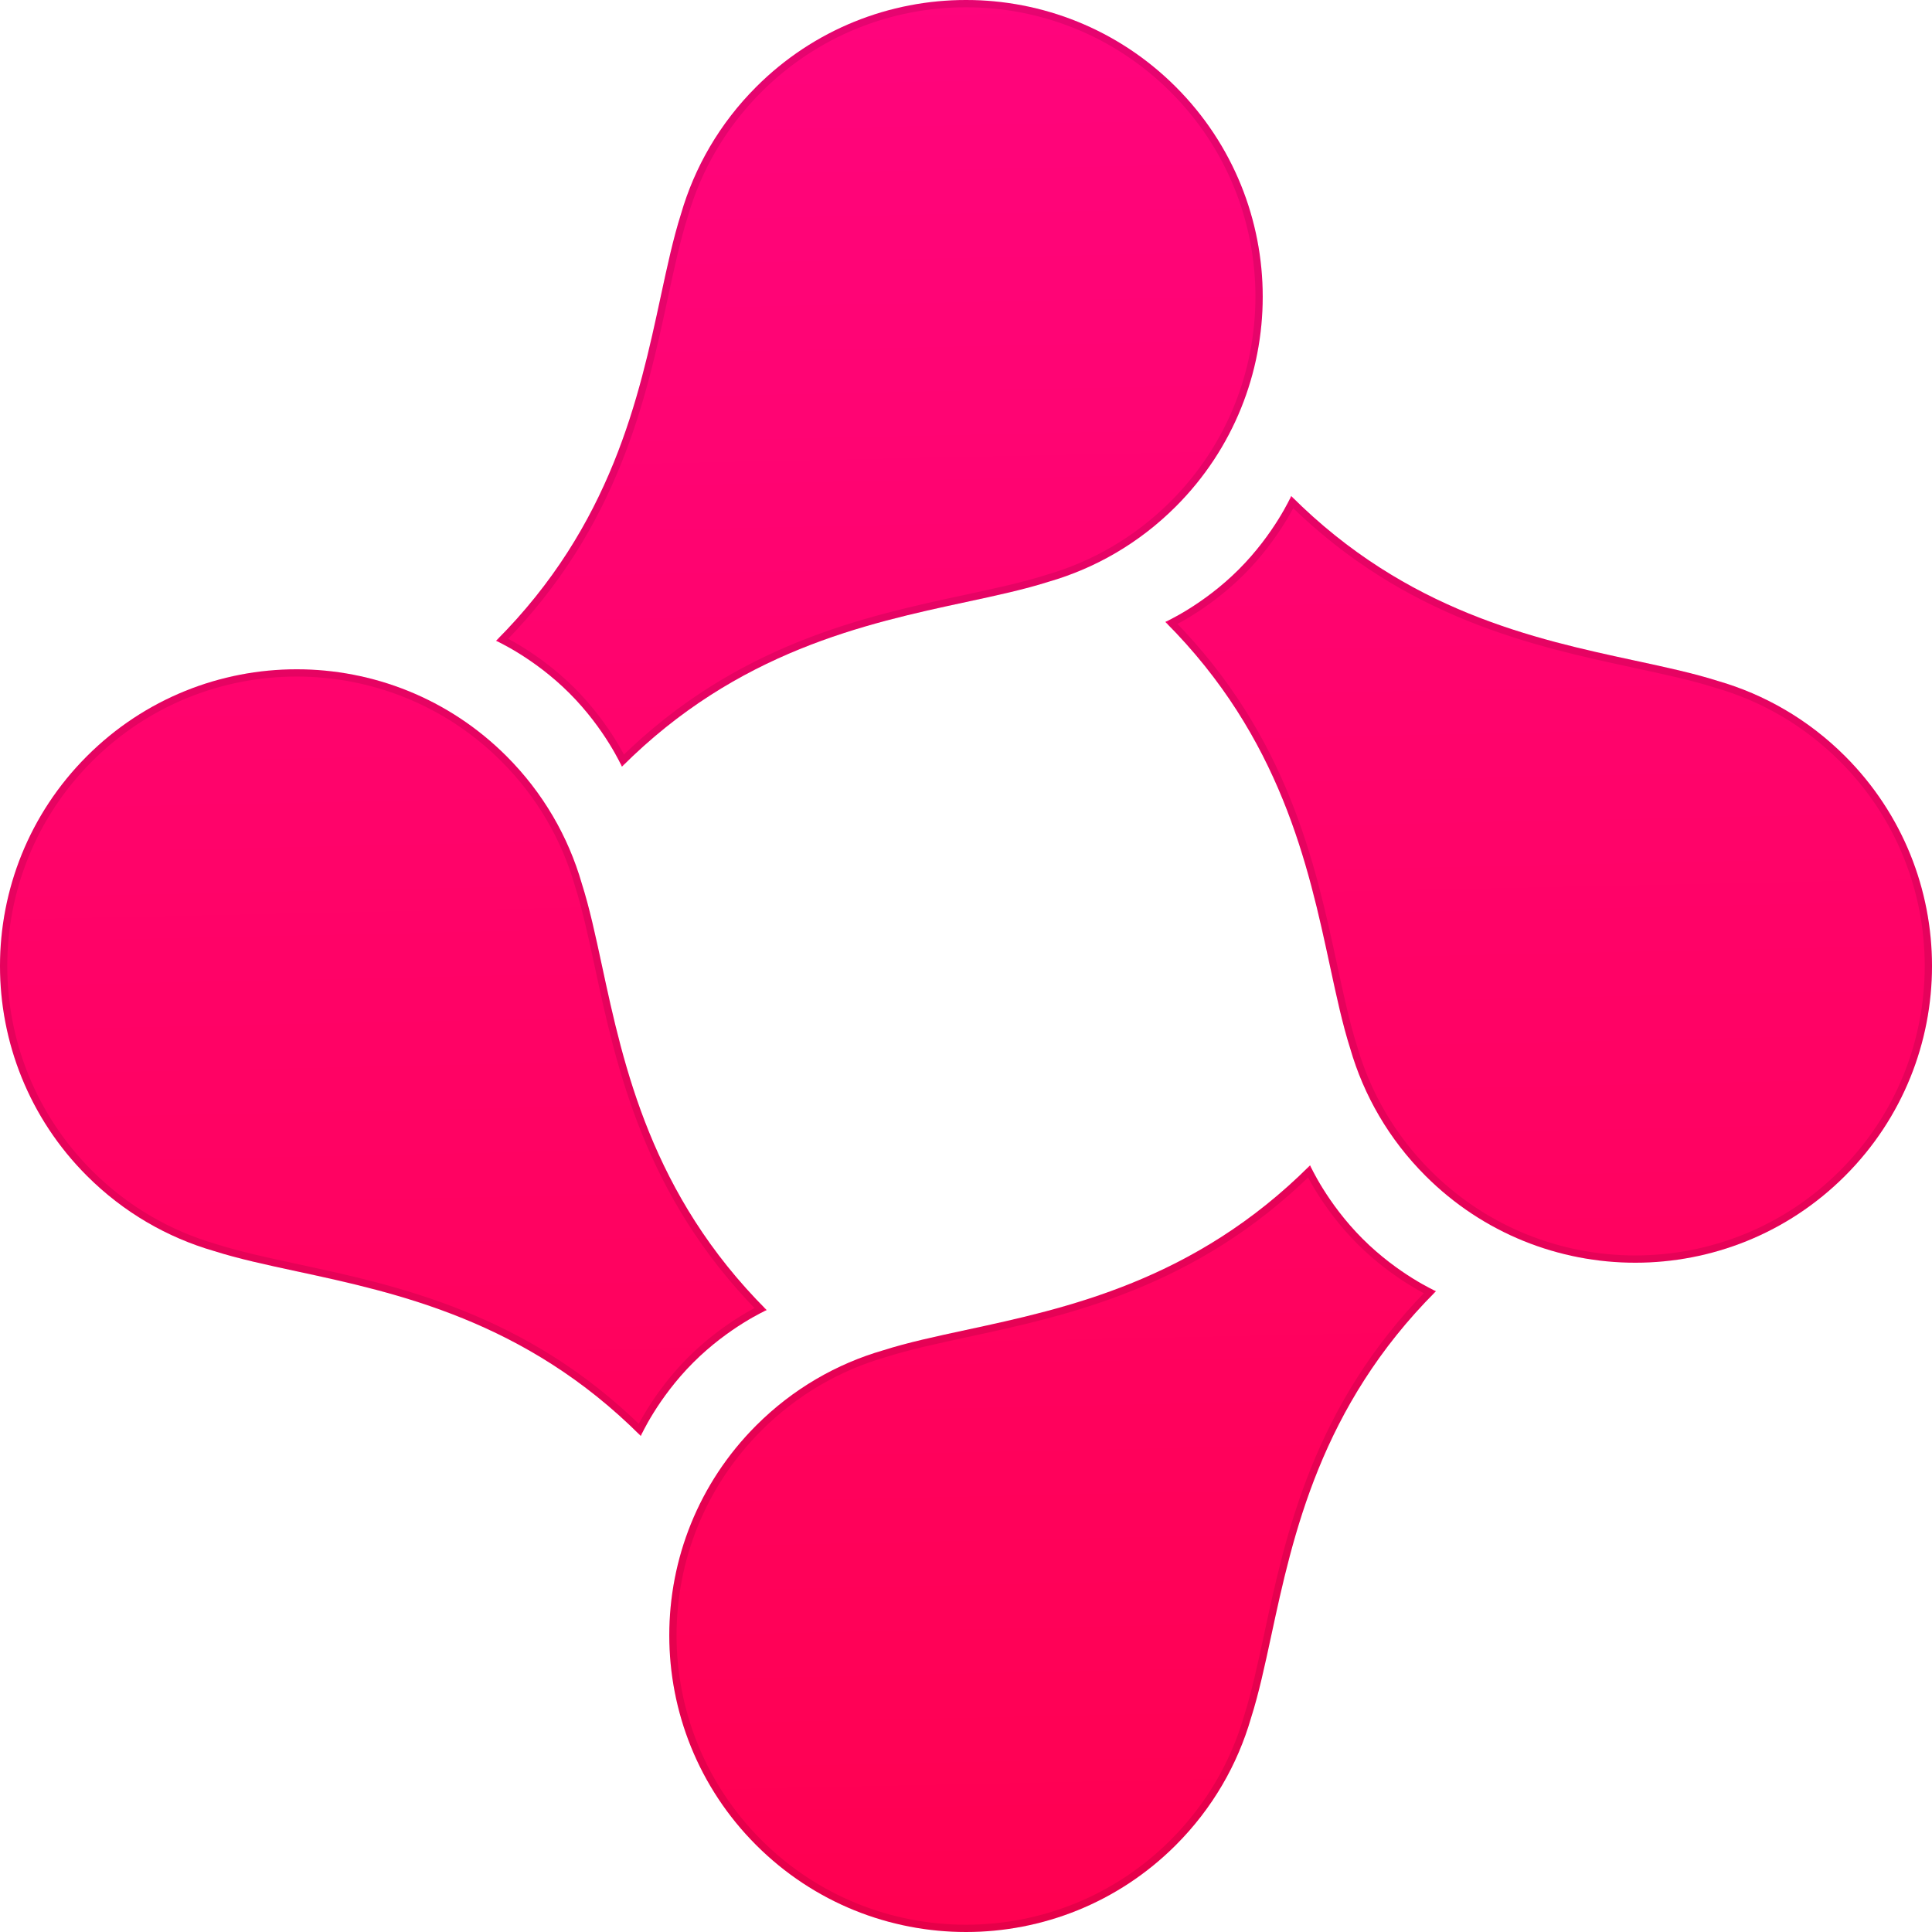
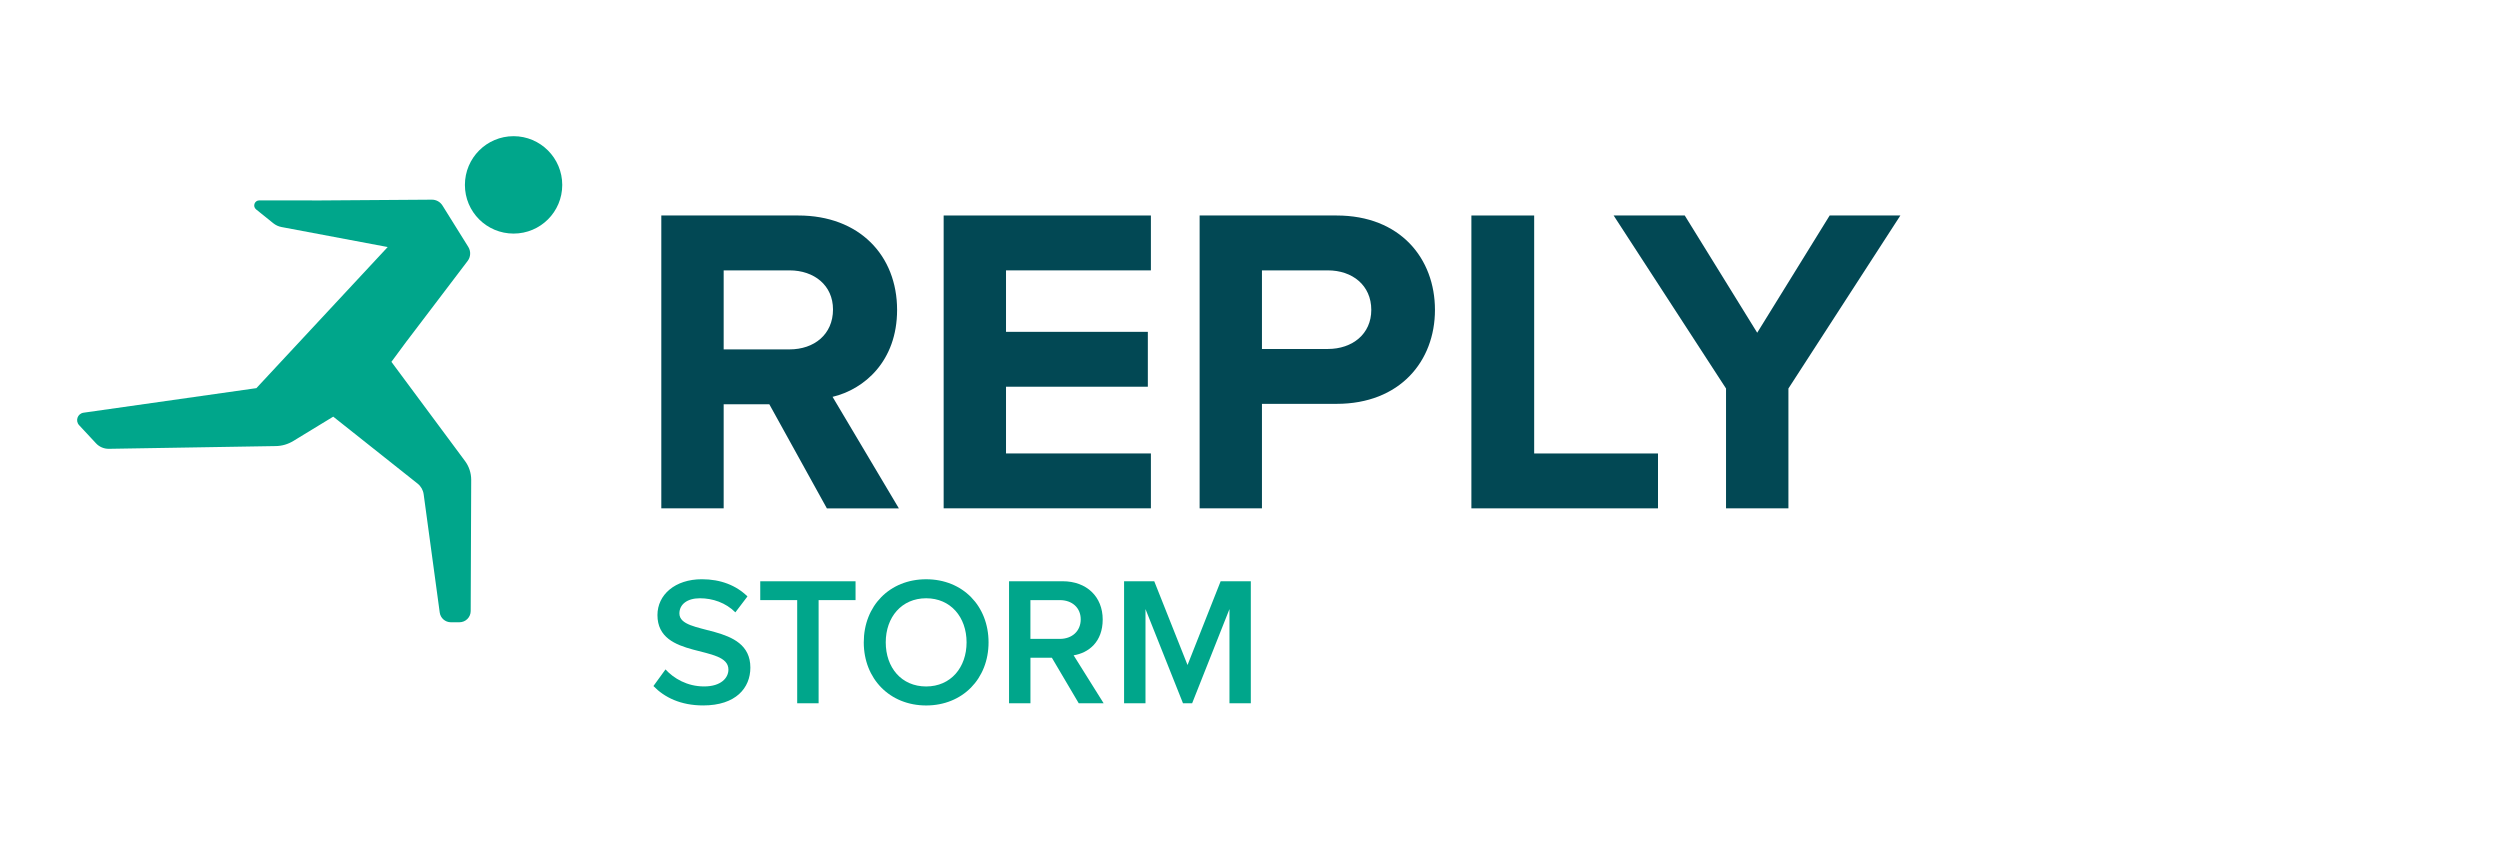
- <svg xmlns="http://www.w3.org/2000/svg" width="928" height="928" viewBox="0 0 928 928" fill="none">
-   <path d="M279.433 424.318C272.971 401.949 260.926 380.851 243.298 363.222C187.64 307.565 97.401 307.565 41.743 363.222C-13.914 418.88 -13.914 509.119 41.743 564.777C59.372 582.406 80.47 594.451 102.839 600.912C114.473 604.619 127.86 607.501 142.461 610.646C190.765 621.047 252.365 634.311 307.795 689.741C307.795 689.741 315.858 671.601 332.99 654.469C350.122 637.337 368.262 629.274 368.262 629.274C312.832 573.845 299.568 512.244 289.166 463.941C286.022 449.339 283.14 435.952 279.433 424.318Z" fill="url(#paint0_linear_361_1710)" />
-   <path d="M648.567 503.682C655.029 526.051 667.074 547.148 684.702 564.777C740.36 620.435 830.599 620.435 886.257 564.777C941.914 509.119 941.914 418.88 886.257 363.222C868.628 345.594 847.53 333.549 825.161 327.087C813.527 323.381 800.14 320.498 785.539 317.354C737.235 306.953 675.635 293.688 620.205 238.259C620.205 238.259 612.142 256.398 595.01 273.531C577.878 290.663 559.738 298.725 559.738 298.725C615.168 354.155 628.432 415.755 638.834 464.059C641.978 478.661 644.86 492.048 648.567 503.682Z" fill="url(#paint1_linear_361_1710)" />
-   <path d="M327.088 102.838C333.55 80.469 345.595 59.371 363.223 41.742C418.881 -13.915 509.12 -13.915 564.778 41.742C620.436 97.4 620.436 187.639 564.778 243.297C547.149 260.926 526.051 272.971 503.682 279.432C492.048 283.139 478.662 286.021 464.06 289.165C415.756 299.567 354.156 312.831 298.726 368.261C298.726 368.261 290.664 350.121 273.532 332.989C256.4 315.857 238.26 307.794 238.26 307.794C293.689 252.365 306.954 190.764 317.355 142.461C320.499 127.859 323.382 114.472 327.088 102.838Z" fill="url(#paint2_linear_361_1710)" />
-   <path d="M600.912 825.162C594.45 847.531 582.405 868.628 564.777 886.257C509.119 941.915 418.88 941.915 363.222 886.257C307.564 830.599 307.564 740.36 363.222 684.702C380.851 667.074 401.949 655.029 424.318 648.567C435.952 644.861 449.338 641.978 463.94 638.834C512.244 628.433 573.844 615.168 629.274 559.739C629.274 559.739 637.336 577.878 654.468 595.011C671.6 612.143 689.74 620.205 689.74 620.205C634.31 675.635 621.046 737.235 610.645 785.539C607.501 800.141 604.618 813.528 600.912 825.162Z" fill="url(#paint3_linear_361_1710)" />
-   <path d="M277.757 424.802C277.762 424.817 277.766 424.832 277.771 424.847C281.447 436.385 284.312 449.683 287.461 464.308L287.477 464.383C297.771 512.187 310.958 573.428 365.304 628.768C365.013 628.915 364.696 629.077 364.355 629.254C362.352 630.296 359.509 631.861 356.128 633.966C349.37 638.174 340.439 644.552 331.756 653.235C323.073 661.919 316.695 670.849 312.487 677.607C310.382 680.988 308.817 683.831 307.775 685.834C307.598 686.175 307.436 686.492 307.289 686.783C251.948 632.437 190.707 619.25 142.904 608.957L142.829 608.94C128.204 605.791 114.907 602.926 103.369 599.25C103.354 599.245 103.339 599.241 103.323 599.236C81.23 592.855 60.392 580.959 42.977 563.544C-12 508.567 -12 419.432 42.977 364.456C97.953 309.479 187.088 309.479 242.064 364.456C259.479 381.871 271.375 402.709 277.757 424.802ZM650.243 503.197C650.238 503.182 650.234 503.167 650.229 503.152C646.553 491.614 643.688 478.316 640.539 463.692L640.523 463.616C630.229 415.813 617.042 354.572 562.696 299.232C562.987 299.085 563.304 298.922 563.645 298.745C565.648 297.703 568.491 296.138 571.872 294.033C578.63 289.825 587.561 283.447 596.244 274.764C604.927 266.081 611.305 257.15 615.513 250.392C617.618 247.011 619.183 244.169 620.225 242.165C620.402 241.824 620.564 241.508 620.711 241.217C676.052 295.563 737.293 308.75 785.096 319.043L785.171 319.059C799.796 322.208 813.093 325.073 824.631 328.749L824.648 328.755L824.677 328.763C846.77 335.145 867.608 347.041 885.023 364.456C940 419.432 940 508.567 885.023 563.544C830.047 618.52 740.912 618.52 685.936 563.544C668.521 546.129 656.625 525.291 650.243 503.197ZM328.75 103.367C328.755 103.352 328.76 103.337 328.764 103.322C335.146 81.229 347.042 60.391 364.457 42.976C419.433 -12.001 508.568 -12.001 563.545 42.976C618.521 97.952 618.521 187.087 563.545 242.063C546.13 259.479 525.291 271.375 503.198 277.756C503.183 277.761 503.167 277.765 503.152 277.77C491.615 281.446 478.317 284.311 463.693 287.46L463.617 287.476C415.814 297.77 354.573 310.957 299.233 365.303C299.086 365.012 298.923 364.695 298.746 364.354C297.704 362.351 296.139 359.508 294.034 356.127C289.826 349.369 283.448 340.438 274.765 331.755C266.082 323.072 257.151 316.694 250.393 312.486C247.012 310.381 244.17 308.816 242.166 307.774C241.825 307.597 241.509 307.435 241.218 307.288C295.564 251.948 308.751 190.707 319.044 142.903L319.06 142.828C322.209 128.203 325.074 114.905 328.75 103.367ZM599.25 824.632C599.245 824.647 599.24 824.662 599.236 824.677C592.854 846.771 580.958 867.609 563.543 885.023C508.567 940 419.432 940 364.455 885.023C309.479 830.047 309.479 740.912 364.455 685.936C381.87 668.521 402.709 656.625 424.802 650.243C424.817 650.239 424.832 650.234 424.848 650.229C436.385 646.553 449.683 643.688 464.307 640.539L464.383 640.523C512.186 630.23 573.427 617.043 628.767 562.697C628.914 562.988 629.077 563.304 629.254 563.645C630.296 565.649 631.861 568.491 633.966 571.872C638.174 578.63 644.552 587.561 653.235 596.244C661.918 604.927 670.849 611.305 677.607 615.513C680.988 617.618 683.83 619.183 685.834 620.225C686.175 620.402 686.491 620.565 686.782 620.712C632.436 676.052 619.249 737.293 608.956 785.096L608.94 785.172C605.791 799.796 602.926 813.094 599.25 824.632Z" stroke="black" stroke-opacity="0.1" stroke-width="3.489" stroke-linejoin="round" />
-   <defs>
-     <linearGradient id="paint0_linear_361_1710" x1="416.035" y1="964.232" x2="393.734" y2="-97.798" gradientUnits="userSpaceOnUse">
-       <stop stop-color="#FF004F" />
-       <stop offset="1" stop-color="#FF0581" />
-     </linearGradient>
-     <linearGradient id="paint1_linear_361_1710" x1="416.035" y1="964.232" x2="393.734" y2="-97.798" gradientUnits="userSpaceOnUse">
-       <stop stop-color="#FF004F" />
-       <stop offset="1" stop-color="#FF0581" />
-     </linearGradient>
-     <linearGradient id="paint2_linear_361_1710" x1="416.035" y1="964.232" x2="393.734" y2="-97.798" gradientUnits="userSpaceOnUse">
-       <stop stop-color="#FF004F" />
-       <stop offset="1" stop-color="#FF0581" />
-     </linearGradient>
-     <linearGradient id="paint3_linear_361_1710" x1="416.035" y1="964.232" x2="393.734" y2="-97.798" gradientUnits="userSpaceOnUse">
-       <stop stop-color="#FF004F" />
-       <stop offset="1" stop-color="#FF0581" />
-     </linearGradient>
-   </defs>
+ <svg xmlns="http://www.w3.org/2000/svg" id="LOGHI_PANTONE" viewBox="0 0 841.89 283.46">
+   <g id="Logo">
+     <g id="RUNNING_MAN">
+       <path d="M172.95,45.86c-9.06,0-16.39,7.35-16.39,16.42s7.32,16.38,16.39,16.38,16.39-7.33,16.39-16.38-7.34-16.42-16.39-16.42Z" style="fill:#00a68b; stroke-width:0px;" />
+       <path d="M137.01,114.83l20.47-26.95c1.05-1.38,1.13-3.26.22-4.73l-8.7-13.95c-.77-1.23-2.12-1.97-3.57-1.96l-37.53.26h0l-20.58-.02c-1.61,0-2.33,2.02-1.07,3.04l5.77,4.65c.81.65,1.77,1.1,2.8,1.29l35.74,6.73-44.22,47.52-58.2,8.27c-2.02.29-2.88,2.72-1.49,4.21l5.68,6.1c1.12,1.21,2.71,1.88,4.36,1.85l56.18-.92c2.08-.03,4.11-.62,5.89-1.71l13.46-8.2,28.41,22.55c1.12.89,1.85,2.17,2.04,3.59l5.41,39.82c.25,1.88,1.86,3.28,3.75,3.28h2.89c2.09,0,3.78-1.69,3.79-3.77l.17-44.19c0-2.28-.72-4.5-2.08-6.33l-24.79-33.41,5.18-7.01Z" style="fill:#00a68b; stroke-width:0px;" />
+     </g>
+     <path d="M278.45,171.19l-19.37-35.04h-15.38v35.04h-21v-98.62h46.13c20.55,0,33.27,13.45,33.27,31.79,0,17.3-11.09,26.76-21.73,29.28l22.33,37.56h-24.25ZM280.52,104.21c0-8.13-6.36-13.16-14.64-13.16h-22.18v26.61h22.18c8.28,0,14.64-5.03,14.64-13.45Z" style="fill:#024854; stroke-width:0px;" />
+     <path d="M317.78,171.19v-98.62h69.79v18.48h-48.79v20.7h47.76v18.48h-47.76v22.47h48.79v18.48h-69.79Z" style="fill:#024854; stroke-width:0px;" />
+     <path d="M403.98,171.19v-98.62h46.13c21.44,0,33.12,14.49,33.12,31.79s-11.83,31.64-33.12,31.64h-25.14v35.19h-20.99ZM461.79,104.36c0-8.28-6.36-13.31-14.64-13.31h-22.18v26.47h22.18c8.28,0,14.64-5.03,14.64-13.16Z" style="fill:#024854; stroke-width:0px;" />
+     <path d="M495.5,171.19v-98.62h21.14v80.14h41.7v18.48h-62.84Z" style="fill:#024854; stroke-width:0px;" />
+     <path d="M581.25,171.19v-40.36l-37.85-58.26h23.95l24.4,39.48,24.4-39.48h23.81l-37.7,58.26v40.36h-21Z" style="fill:#024854; stroke-width:0px;" />
+     <path d="M220.04,231.04l4.07-5.61c2.77,3.02,7.27,5.73,13,5.73s8.19-2.9,8.19-5.67c0-8.62-23.9-3.26-23.9-18.36,0-6.84,5.91-12.07,14.97-12.07,6.34,0,11.58,2.09,15.34,5.79l-4.07,5.36c-3.26-3.26-7.64-4.74-11.95-4.74s-6.9,2.09-6.9,5.11c0,7.7,23.9,2.96,23.9,18.23,0,6.84-4.87,12.75-15.89,12.75-7.58,0-13.06-2.71-16.75-6.53Z" style="fill:#00a68b; stroke-width:0px;" />
+     <path d="M268.46,236.83v-34.74h-12.44v-6.34h32.09v6.34h-12.44v34.74h-7.21Z" style="fill:#00a68b; stroke-width:0px;" />
+     <path d="M290.88,216.32c0-12.26,8.69-21.25,21.01-21.25s21.01,8.99,21.01,21.25-8.75,21.25-21.01,21.25-21.01-8.99-21.01-21.25ZM325.5,216.32c0-8.5-5.36-14.85-13.61-14.85s-13.61,6.34-13.61,14.85,5.3,14.85,13.61,14.85,13.61-6.41,13.61-14.85Z" style="fill:#00a68b; stroke-width:0px;" />
+     <path d="M363.27,236.83l-9.05-15.34h-7.21v15.34h-7.21v-41.09h18.05c8.13,0,13.49,5.24,13.49,12.87s-4.81,11.27-9.79,12.07l10.1,16.14h-8.38ZM363.94,208.56c0-3.94-2.96-6.47-7.02-6.47h-9.92v13.06h9.92c4.07,0,7.02-2.59,7.02-6.59Z" style="fill:#00a68b; stroke-width:0px;" />
+     <path d="M414.03,236.83v-31.72l-12.57,31.72h-3.08l-12.63-31.72v31.72h-7.21v-41.09h10.16l11.21,28.21,11.15-28.21h10.16v41.09h-7.21Z" style="fill:#00a68b; stroke-width:0px;" />
+   </g>
</svg>
